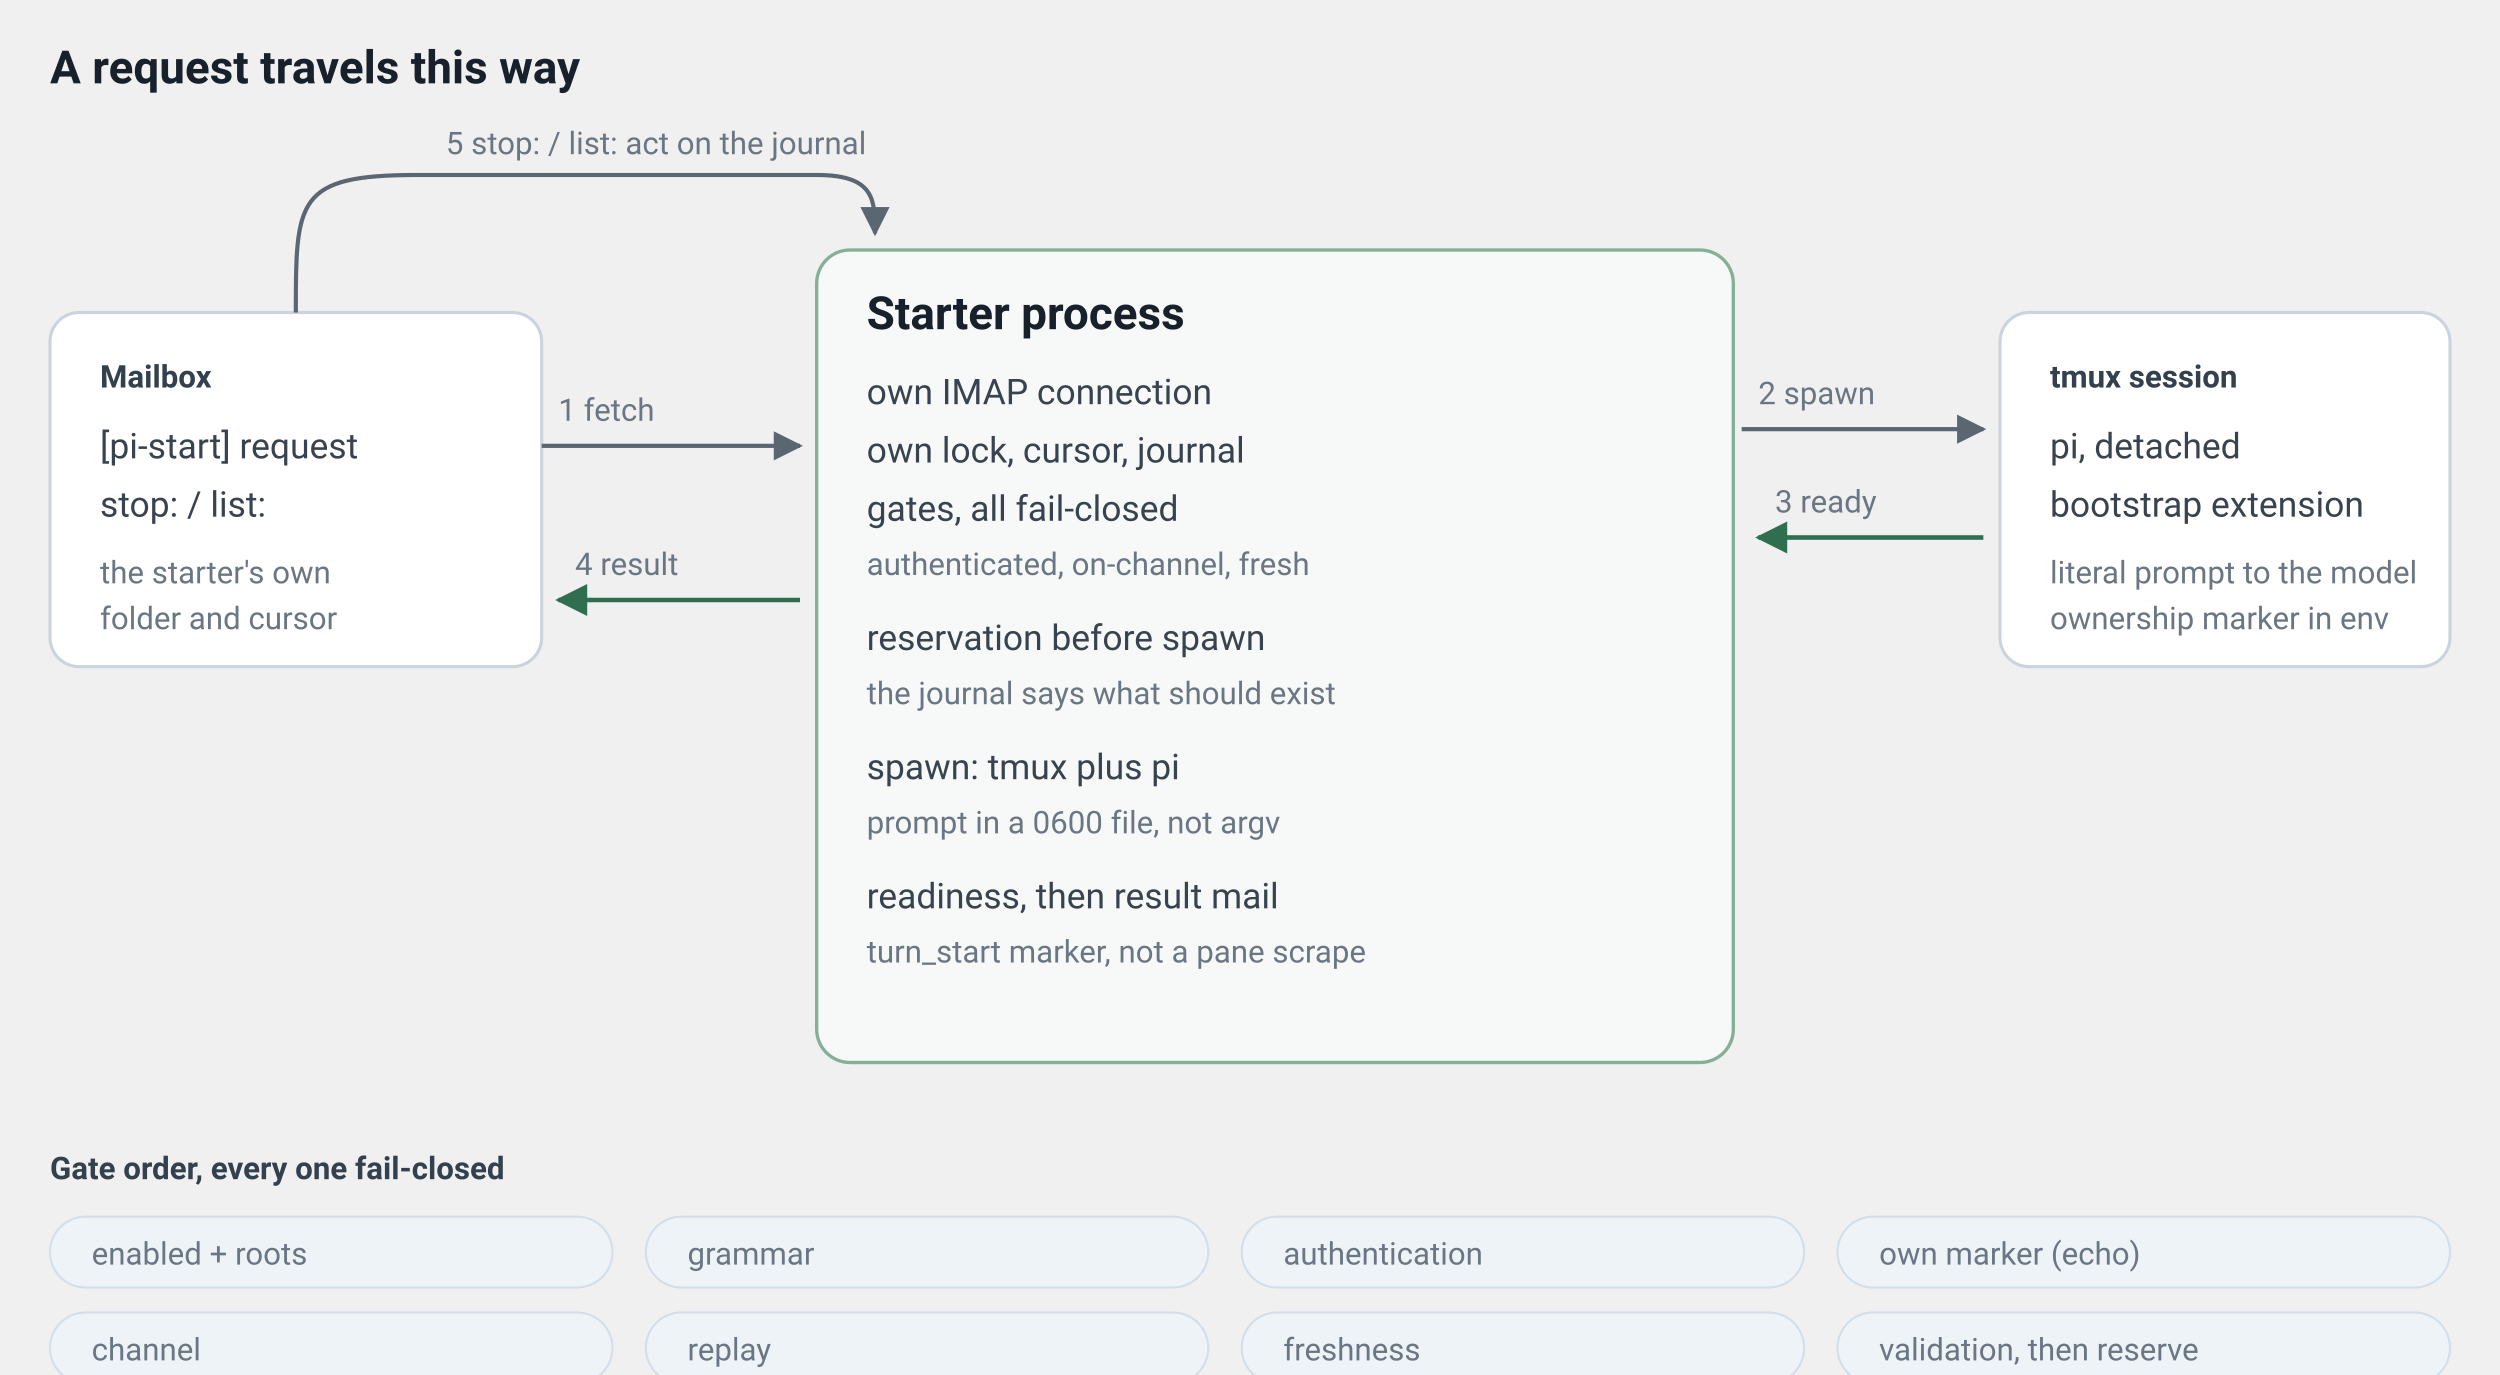
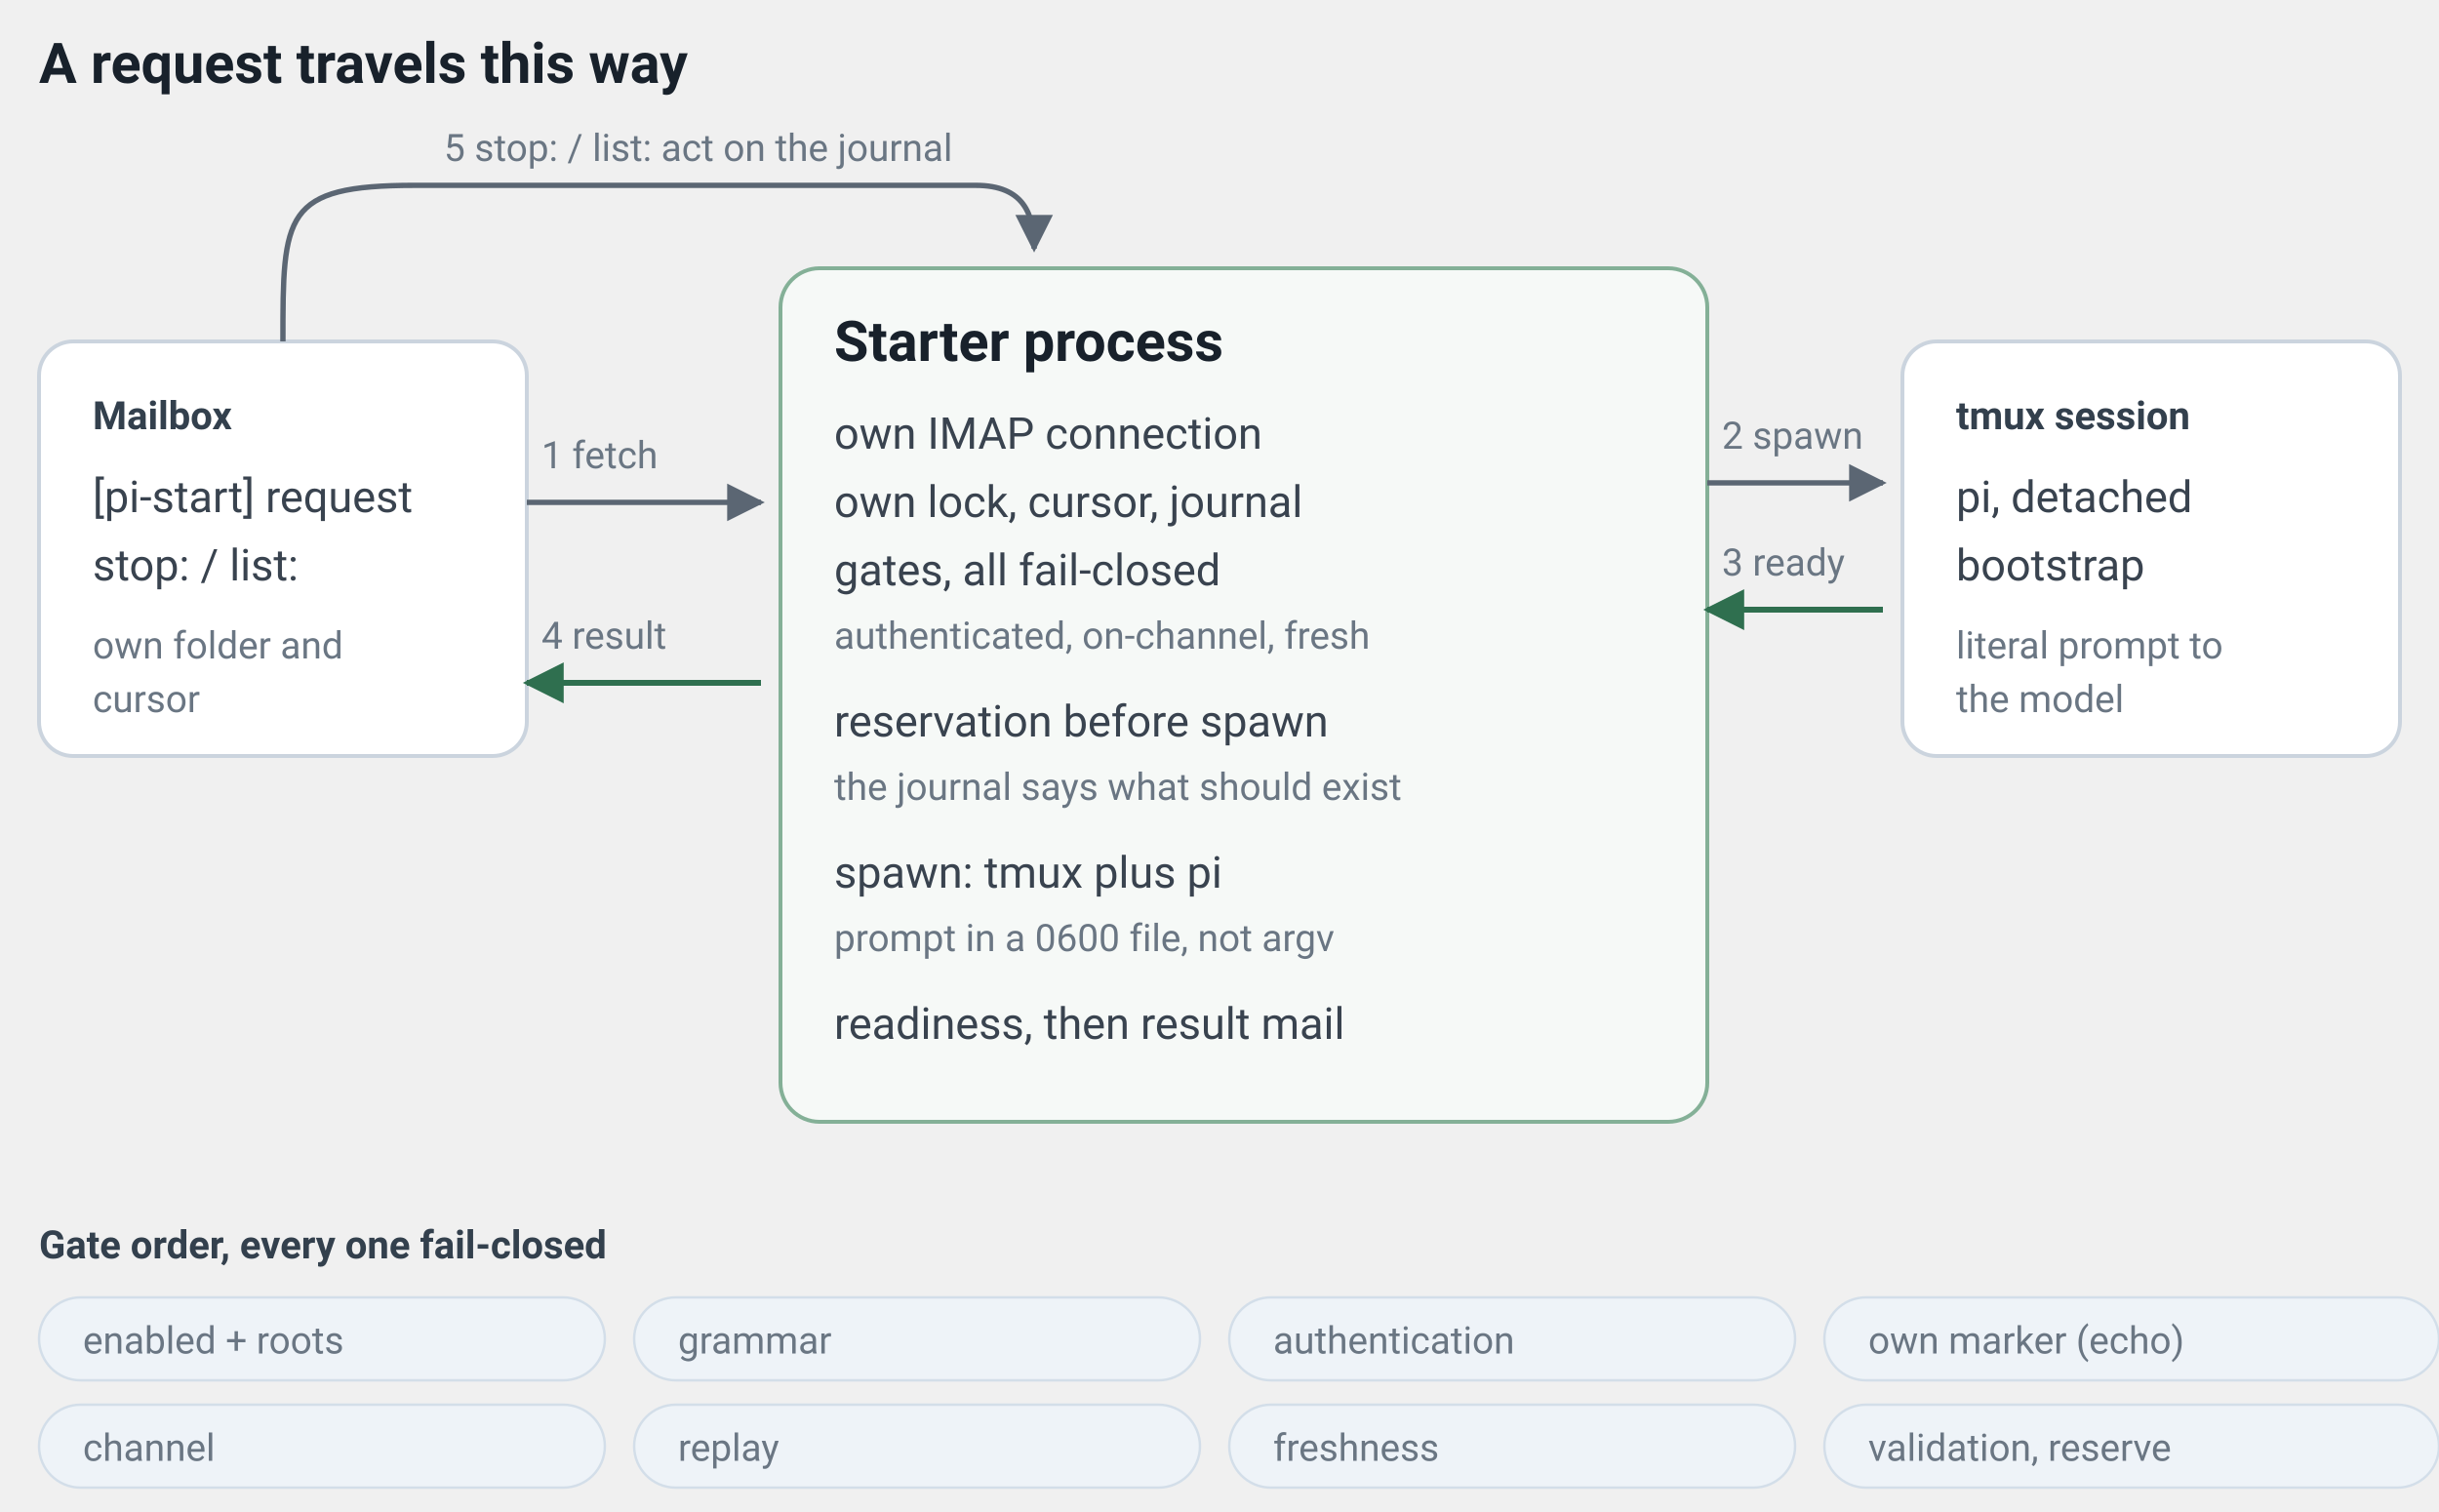
- <svg xmlns="http://www.w3.org/2000/svg" viewBox="0 0 1200 660" width="1200" height="660" role="img" aria-labelledby="t d">
+ <svg xmlns="http://www.w3.org/2000/svg" viewBox="0 0 1000 620" width="1000" height="620" role="img" aria-labelledby="t d">
  <defs>
    <marker id="fa" viewBox="0 0 10 10" refX="9" refY="5" markerWidth="7" markerHeight="7" orient="auto-start-reverse">
      <path d="M0 0 L10 5 L0 10z" fill="#5b6673" />
    </marker>
    <marker id="fg" viewBox="0 0 10 10" refX="9" refY="5" markerWidth="7" markerHeight="7" orient="auto-start-reverse">
      <path d="M0 0 L10 5 L0 10z" fill="#2f6f4f" />
    </marker>
    <style>
-     .h{font:600 22px -apple-system,BlinkMacSystemFont,"Segoe UI",Roboto,Helvetica,Arial,sans-serif;fill:#18212b}
-     .b{font:17px -apple-system,BlinkMacSystemFont,"Segoe UI",Roboto,Helvetica,Arial,sans-serif;fill:#39434f}
-     .s{font:15px -apple-system,BlinkMacSystemFont,"Segoe UI",Roboto,Helvetica,Arial,sans-serif;fill:#6a7683}
-     .lbl{font:600 15px -apple-system,BlinkMacSystemFont,"Segoe UI",Roboto,Helvetica,Arial,sans-serif;fill:#33404d}
-     .flow{stroke:#5b6673;stroke-width:2;fill:none}
-     .flow-g{stroke:#2f6f4f;stroke-width:2.2;fill:none}
-     .card{fill:#fff;stroke:#cbd4de;stroke-width:1.5}
+     .h{font:600 23px -apple-system,BlinkMacSystemFont,"Segoe UI",Roboto,Helvetica,Arial,sans-serif;fill:#18212b}
+     .b{font:18px -apple-system,BlinkMacSystemFont,"Segoe UI",Roboto,Helvetica,Arial,sans-serif;fill:#39434f}
+     .s{font:15.5px -apple-system,BlinkMacSystemFont,"Segoe UI",Roboto,Helvetica,Arial,sans-serif;fill:#6a7683}
+     .lbl{font:600 16px -apple-system,BlinkMacSystemFont,"Segoe UI",Roboto,Helvetica,Arial,sans-serif;fill:#33404d}
+     .flow{stroke:#5b6673;stroke-width:2.2;fill:none}
+     .flow-g{stroke:#2f6f4f;stroke-width:2.4;fill:none}
+     .card{fill:#fff;stroke:#cbd4de;stroke-width:1.6}
    .box{fill:#f6f9f7;stroke:#84b097;stroke-width:1.6}
    .pill{fill:#eef3f8;stroke:#d3dee9;stroke-width:1}
  </style>
  </defs>
-   <text class="h" x="24" y="40">A request travels this way</text>
-   <rect class="card" x="24" y="150" width="236" height="170" rx="14" />
-   <text class="lbl" x="48" y="186">Mailbox</text>
-   <text class="b" x="48" y="220">[pi-start] request</text>
-   <text class="b" x="48" y="248">stop: / list:</text>
-   <text class="s" x="48" y="280">the starter's own</text>
-   <text class="s" x="48" y="302">folder and cursor</text>
-   <rect class="box" x="392" y="120" width="440" height="390" rx="16" />
-   <text class="h" x="416" y="158">Starter process</text>
-   <text class="b" x="416" y="194">own IMAP connection</text>
-   <text class="b" x="416" y="222">own lock, cursor, journal</text>
-   <text class="b" x="416" y="250">gates, all fail-closed</text>
-   <text class="s" x="416" y="276">authenticated, on-channel, fresh</text>
-   <text class="b" x="416" y="312">reservation before spawn</text>
-   <text class="s" x="416" y="338">the journal says what should exist</text>
-   <text class="b" x="416" y="374">spawn: tmux plus pi</text>
-   <text class="s" x="416" y="400">prompt in a 0600 file, not argv</text>
-   <text class="b" x="416" y="436">readiness, then result mail</text>
-   <text class="s" x="416" y="462">turn_start marker, not a pane scrape</text>
-   <rect class="card" x="960" y="150" width="216" height="170" rx="14" />
-   <text class="lbl" x="984" y="186">tmux session</text>
-   <text class="b" x="984" y="220">pi, detached</text>
-   <text class="b" x="984" y="248">bootstrap extension</text>
-   <text class="s" x="984" y="280">literal prompt to the model</text>
-   <text class="s" x="984" y="302">ownership marker in env</text>
-   <path class="flow" d="M260 214 C 300 214, 340 214, 384 214" marker-end="url(#fa)" />
-   <text class="s" x="268" y="202">1 fetch</text>
-   <path class="flow" d="M836 206 C 880 206, 920 206, 952 206" marker-end="url(#fa)" />
-   <text class="s" x="844" y="194">2 spawn</text>
-   <path class="flow-g" d="M952 258 C 920 258, 880 258, 844 258" marker-end="url(#fg)" />
-   <text class="s" x="852" y="246">3 ready</text>
-   <path class="flow-g" d="M384 288 C 340 288, 300 288, 268 288" marker-end="url(#fg)" />
-   <text class="s" x="276" y="276">4 result</text>
-   <path class="flow" d="M142 150 C 142 96, 142 84, 200 84 L 392 84 C 420 84, 420 96, 420 112" marker-end="url(#fa)" />
-   <text class="s" x="214" y="74">5 stop: / list: act on the journal</text>
-   <text class="lbl" x="24" y="566">Gate order, every one fail-closed</text>
-   <g transform="translate(24,584)">
-     <rect class="pill" x="0" y="0" width="270" height="34" rx="17" />
-     <text class="s" x="20" y="23">enabled + roots</text>
-     <rect class="pill" x="286" y="0" width="270" height="34" rx="17" />
-     <text class="s" x="306" y="23">grammar</text>
-     <rect class="pill" x="572" y="0" width="270" height="34" rx="17" />
-     <text class="s" x="592" y="23">authentication</text>
-     <rect class="pill" x="858" y="0" width="294" height="34" rx="17" />
-     <text class="s" x="878" y="23">own marker (echo)</text>
-     <rect class="pill" x="0" y="46" width="270" height="34" rx="17" />
-     <text class="s" x="20" y="69">channel</text>
-     <rect class="pill" x="286" y="46" width="270" height="34" rx="17" />
-     <text class="s" x="306" y="69">replay</text>
-     <rect class="pill" x="572" y="46" width="270" height="34" rx="17" />
-     <text class="s" x="592" y="69">freshness</text>
-     <rect class="pill" x="858" y="46" width="294" height="34" rx="17" />
-     <text class="s" x="878" y="69">validation, then reserve</text>
+   <text class="h" x="16" y="34">A request travels this way</text>
+   <rect class="card" x="16" y="140" width="200" height="170" rx="14" />
+   <text class="lbl" x="38" y="176">Mailbox</text>
+   <text class="b" x="38" y="210">[pi-start] request</text>
+   <text class="b" x="38" y="238">stop: / list:</text>
+   <text class="s" x="38" y="270">own folder and</text>
+   <text class="s" x="38" y="292">cursor</text>
+   <rect class="box" x="320" y="110" width="380" height="350" rx="16" />
+   <text class="h" x="342" y="148">Starter process</text>
+   <text class="b" x="342" y="184">own IMAP connection</text>
+   <text class="b" x="342" y="212">own lock, cursor, journal</text>
+   <text class="b" x="342" y="240">gates, all fail-closed</text>
+   <text class="s" x="342" y="266">authenticated, on-channel, fresh</text>
+   <text class="b" x="342" y="302">reservation before spawn</text>
+   <text class="s" x="342" y="328">the journal says what should exist</text>
+   <text class="b" x="342" y="364">spawn: tmux plus pi</text>
+   <text class="s" x="342" y="390">prompt in a 0600 file, not argv</text>
+   <text class="b" x="342" y="426">readiness, then result mail</text>
+   <rect class="card" x="780" y="140" width="204" height="170" rx="14" />
+   <text class="lbl" x="802" y="176">tmux session</text>
+   <text class="b" x="802" y="210">pi, detached</text>
+   <text class="b" x="802" y="238">bootstrap</text>
+   <text class="s" x="802" y="270">literal prompt to</text>
+   <text class="s" x="802" y="292">the model</text>
+   <path class="flow" d="M216 206 C 250 206, 280 206, 312 206" marker-end="url(#fa)" />
+   <text class="s" x="222" y="192">1 fetch</text>
+   <path class="flow" d="M700 198 C 730 198, 752 198, 772 198" marker-end="url(#fa)" />
+   <text class="s" x="706" y="184">2 spawn</text>
+   <path class="flow-g" d="M772 250 C 752 250, 730 250, 700 250" marker-end="url(#fg)" />
+   <text class="s" x="706" y="236">3 ready</text>
+   <path class="flow-g" d="M312 280 C 280 280, 250 280, 216 280" marker-end="url(#fg)" />
+   <text class="s" x="222" y="266">4 result</text>
+   <path class="flow" d="M116 140 C 116 88, 116 76, 170 76 L 400 76 C 420 76, 424 88, 424 102" marker-end="url(#fa)" />
+   <text class="s" x="182" y="66">5 stop: / list: act on the journal</text>
+   <text class="lbl" x="16" y="516">Gate order, every one fail-closed</text>
+   <g transform="translate(16,532)">
+     <rect class="pill" x="0" y="0" width="232" height="34" rx="17" />
+     <text class="s" x="18" y="23">enabled + roots</text>
+     <rect class="pill" x="244" y="0" width="232" height="34" rx="17" />
+     <text class="s" x="262" y="23">grammar</text>
+     <rect class="pill" x="488" y="0" width="232" height="34" rx="17" />
+     <text class="s" x="506" y="23">authentication</text>
+     <rect class="pill" x="732" y="0" width="252" height="34" rx="17" />
+     <text class="s" x="750" y="23">own marker (echo)</text>
+     <rect class="pill" x="0" y="44" width="232" height="34" rx="17" />
+     <text class="s" x="18" y="67">channel</text>
+     <rect class="pill" x="244" y="44" width="232" height="34" rx="17" />
+     <text class="s" x="262" y="67">replay</text>
+     <rect class="pill" x="488" y="44" width="232" height="34" rx="17" />
+     <text class="s" x="506" y="67">freshness</text>
+     <rect class="pill" x="732" y="44" width="252" height="34" rx="17" />
+     <text class="s" x="750" y="67">validation, reserve</text>
  </g>
</svg>
